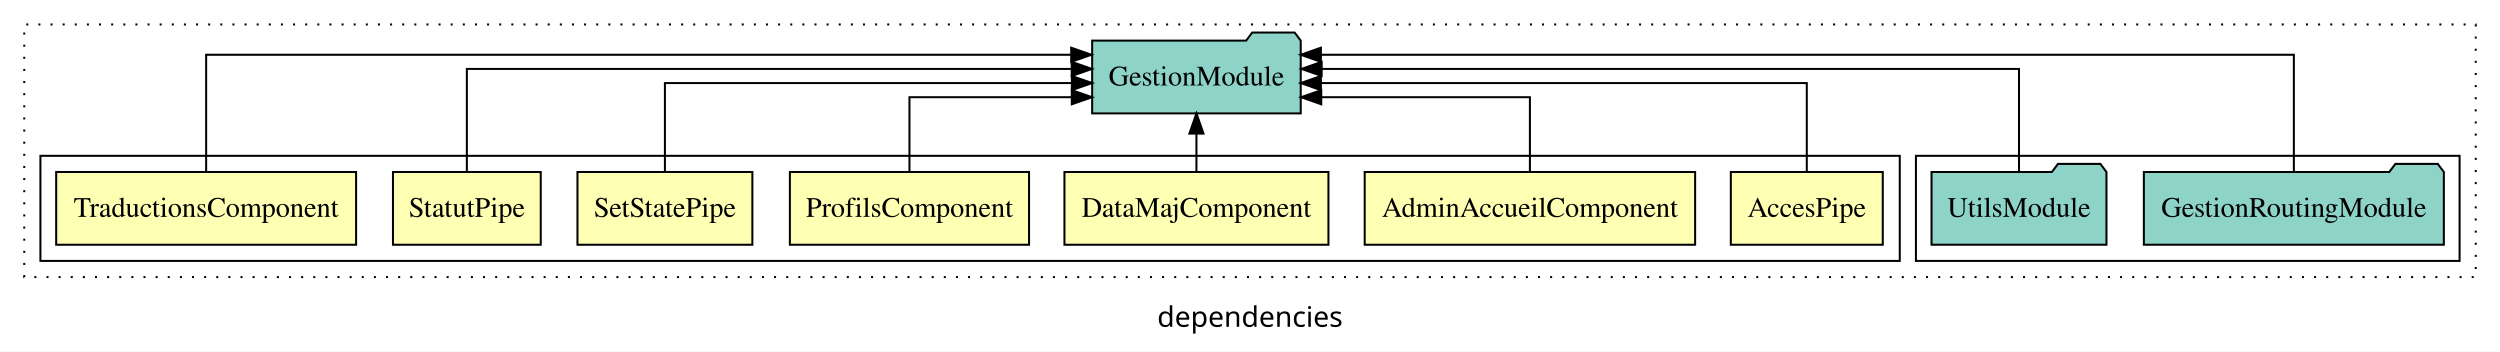
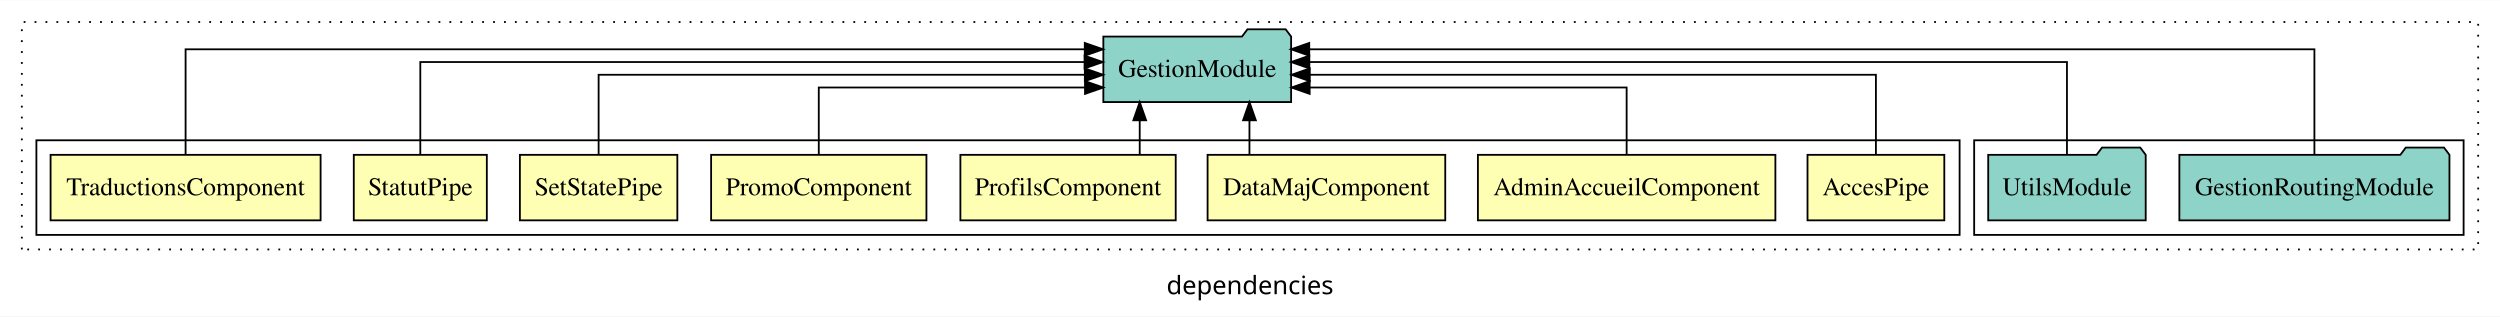
- <svg xmlns="http://www.w3.org/2000/svg" width="1237pt" height="174pt" viewBox="0.00 0.00 1237.00 173.80">
+ <svg xmlns="http://www.w3.org/2000/svg" width="1374pt" height="174pt" viewBox="0.00 0.00 1374.00 173.80">
  <g id="graph0" class="graph" transform="scale(1 1) rotate(0) translate(4 169.8)">
-     <polygon fill="white" stroke="transparent" points="-4,4 -4,-169.8 1233,-169.8 1233,4 -4,4" />
-     <text text-anchor="middle" x="614.5" y="-8.2" font-family="sans-serif" font-size="14.00">dependencies</text>
+     <polygon fill="white" stroke="transparent" points="-4,4 -4,-169.8 1370,-169.8 1370,4 -4,4" />
+     <text text-anchor="middle" x="683" y="-8.2" font-family="sans-serif" font-size="14.00">dependencies</text>
    <g id="clust1" class="cluster">
-       <polygon fill="none" stroke="black" stroke-dasharray="1,5" points="8,-32.8 8,-157.8 1221,-157.8 1221,-32.8 8,-32.8" />
+       <polygon fill="none" stroke="black" stroke-dasharray="1,5" points="8,-32.8 8,-157.8 1358,-157.8 1358,-32.8 8,-32.8" />
    </g>
-     <g id="clust10" class="cluster">
-       <polygon fill="none" stroke="black" points="944,-40.8 944,-92.8 1213,-92.8 1213,-40.8 944,-40.8" />
+     <g id="clust11" class="cluster">
+       <polygon fill="none" stroke="black" points="1081,-40.8 1081,-92.8 1350,-92.8 1350,-40.8 1081,-40.8" />
    </g>
    <g id="clust2" class="cluster">
-       <polygon fill="none" stroke="black" points="16,-40.8 16,-92.8 936,-92.8 936,-40.8 16,-40.8" />
+       <polygon fill="none" stroke="black" points="16,-40.8 16,-92.8 1073,-92.8 1073,-40.8 16,-40.8" />
    </g>
    <g id="node1" class="node">
-       <polygon fill="#ffffb3" stroke="black" points="927.59,-84.8 852.41,-84.8 852.41,-48.8 927.59,-48.8 927.59,-84.8" />
-       <text text-anchor="middle" x="890" y="-62.6" font-family="Times,serif" font-size="14.00">AccesPipe</text>
+       <polygon fill="#ffffb3" stroke="black" points="1064.59,-84.8 989.41,-84.8 989.41,-48.8 1064.59,-48.8 1064.59,-84.8" />
+       <text text-anchor="middle" x="1027" y="-62.6" font-family="Times,serif" font-size="14.00">AccesPipe</text>
    </g>
-     <g id="node8" class="node">
-       <polygon fill="#8dd3c7" stroke="black" points="639.6,-149.8 636.6,-153.8 615.6,-153.8 612.6,-149.8 536.4,-149.8 536.4,-113.8 639.6,-113.8 639.6,-149.8" />
-       <text text-anchor="middle" x="588" y="-127.6" font-family="Times,serif" font-size="14.00">GestionModule</text>
+     <g id="node9" class="node">
+       <polygon fill="#8dd3c7" stroke="black" points="705.6,-149.8 702.6,-153.8 681.6,-153.8 678.6,-149.8 602.4,-149.8 602.4,-113.8 705.6,-113.8 705.6,-149.8" />
+       <text text-anchor="middle" x="654" y="-127.6" font-family="Times,serif" font-size="14.00">GestionModule</text>
    </g>
    <g id="edge1" class="edge">
-       <path fill="none" stroke="black" d="M890,-85.07C890,-103.36 890,-128.8 890,-128.8 890,-128.8 649.57,-128.8 649.57,-128.8" />
-       <polygon fill="black" stroke="black" points="649.57,-125.3 639.57,-128.8 649.57,-132.3 649.57,-125.3" />
+       <path fill="none" stroke="black" d="M1027,-85.07C1027,-103.36 1027,-128.8 1027,-128.8 1027,-128.8 715.86,-128.8 715.86,-128.8" />
+       <polygon fill="black" stroke="black" points="715.86,-125.3 705.86,-128.8 715.86,-132.3 715.86,-125.3" />
    </g>
    <g id="node2" class="node">
-       <polygon fill="#ffffb3" stroke="black" points="834.75,-84.8 671.25,-84.8 671.25,-48.8 834.75,-48.8 834.75,-84.8" />
-       <text text-anchor="middle" x="753" y="-62.6" font-family="Times,serif" font-size="14.00">AdminAccueilComponent</text>
+       <polygon fill="#ffffb3" stroke="black" points="971.75,-84.8 808.25,-84.8 808.25,-48.8 971.75,-48.8 971.75,-84.8" />
+       <text text-anchor="middle" x="890" y="-62.6" font-family="Times,serif" font-size="14.00">AdminAccueilComponent</text>
    </g>
    <g id="edge2" class="edge">
-       <path fill="none" stroke="black" d="M753,-84.81C753,-100.85 753,-121.8 753,-121.8 753,-121.8 649.75,-121.8 649.75,-121.8" />
-       <polygon fill="black" stroke="black" points="649.75,-118.3 639.75,-121.8 649.75,-125.3 649.75,-118.3" />
+       <path fill="none" stroke="black" d="M890,-84.81C890,-100.85 890,-121.8 890,-121.8 890,-121.8 715.79,-121.8 715.79,-121.8" />
+       <polygon fill="black" stroke="black" points="715.79,-118.3 705.79,-121.8 715.79,-125.3 715.79,-118.3" />
    </g>
    <g id="node3" class="node">
-       <polygon fill="#ffffb3" stroke="black" points="653.31,-84.8 522.69,-84.8 522.69,-48.8 653.31,-48.8 653.31,-84.8" />
-       <text text-anchor="middle" x="588" y="-62.6" font-family="Times,serif" font-size="14.00">DataMajComponent</text>
+       <polygon fill="#ffffb3" stroke="black" points="790.31,-84.8 659.69,-84.8 659.69,-48.8 790.31,-48.8 790.31,-84.8" />
+       <text text-anchor="middle" x="725" y="-62.6" font-family="Times,serif" font-size="14.00">DataMajComponent</text>
    </g>
    <g id="edge3" class="edge">
-       <path fill="none" stroke="black" d="M588,-84.91C588,-84.91 588,-103.79 588,-103.79" />
-       <polygon fill="black" stroke="black" points="584.5,-103.79 588,-113.79 591.5,-103.79 584.5,-103.79" />
+       <path fill="none" stroke="black" d="M682.7,-84.91C682.7,-84.91 682.7,-103.79 682.7,-103.79" />
+       <polygon fill="black" stroke="black" points="679.2,-103.79 682.7,-113.79 686.2,-103.79 679.2,-103.79" />
    </g>
    <g id="node4" class="node">
-       <polygon fill="#ffffb3" stroke="black" points="505.17,-84.8 386.83,-84.8 386.83,-48.8 505.17,-48.8 505.17,-84.8" />
-       <text text-anchor="middle" x="446" y="-62.6" font-family="Times,serif" font-size="14.00">ProfilsComponent</text>
+       <polygon fill="#ffffb3" stroke="black" points="642.17,-84.8 523.83,-84.8 523.83,-48.8 642.17,-48.8 642.17,-84.8" />
+       <text text-anchor="middle" x="583" y="-62.6" font-family="Times,serif" font-size="14.00">ProfilsComponent</text>
    </g>
    <g id="edge4" class="edge">
-       <path fill="none" stroke="black" d="M446,-84.81C446,-100.85 446,-121.8 446,-121.8 446,-121.8 526.33,-121.8 526.33,-121.8" />
-       <polygon fill="black" stroke="black" points="526.33,-125.3 536.33,-121.8 526.33,-118.3 526.33,-125.3" />
+       <path fill="none" stroke="black" d="M622.39,-84.91C622.39,-84.91 622.39,-103.79 622.39,-103.79" />
+       <polygon fill="black" stroke="black" points="618.89,-103.79 622.39,-113.79 625.89,-103.79 618.89,-103.79" />
    </g>
    <g id="node5" class="node">
+       <polygon fill="#ffffb3" stroke="black" points="505.17,-84.8 386.83,-84.8 386.83,-48.8 505.17,-48.8 505.17,-84.8" />
+       <text text-anchor="middle" x="446" y="-62.6" font-family="Times,serif" font-size="14.00">PromoComponent</text>
+     </g>
+     <g id="edge5" class="edge">
+       <path fill="none" stroke="black" d="M446,-84.81C446,-100.85 446,-121.8 446,-121.8 446,-121.8 592.32,-121.8 592.32,-121.8" />
+       <polygon fill="black" stroke="black" points="592.32,-125.3 602.32,-121.8 592.32,-118.3 592.32,-125.3" />
+     </g>
+     <g id="node6" class="node">
      <polygon fill="#ffffb3" stroke="black" points="368.27,-84.8 281.73,-84.8 281.73,-48.8 368.27,-48.8 368.27,-84.8" />
      <text text-anchor="middle" x="325" y="-62.6" font-family="Times,serif" font-size="14.00">SetStatePipe</text>
    </g>
-     <g id="edge5" class="edge">
-       <path fill="none" stroke="black" d="M325,-85.07C325,-103.36 325,-128.8 325,-128.8 325,-128.8 526.35,-128.8 526.35,-128.8" />
-       <polygon fill="black" stroke="black" points="526.35,-132.3 536.35,-128.8 526.35,-125.3 526.35,-132.3" />
+     <g id="edge6" class="edge">
+       <path fill="none" stroke="black" d="M325,-85.07C325,-103.36 325,-128.8 325,-128.8 325,-128.8 592.23,-128.8 592.23,-128.8" />
+       <polygon fill="black" stroke="black" points="592.23,-132.3 602.23,-128.8 592.23,-125.3 592.23,-132.3" />
    </g>
-     <g id="node6" class="node">
+     <g id="node7" class="node">
      <polygon fill="#ffffb3" stroke="black" points="263.56,-84.8 190.44,-84.8 190.44,-48.8 263.56,-48.8 263.56,-84.8" />
      <text text-anchor="middle" x="227" y="-62.6" font-family="Times,serif" font-size="14.00">StatutPipe</text>
    </g>
-     <g id="edge6" class="edge">
-       <path fill="none" stroke="black" d="M227,-84.93C227,-105.37 227,-135.8 227,-135.8 227,-135.8 526.28,-135.8 526.28,-135.8" />
-       <polygon fill="black" stroke="black" points="526.28,-139.3 536.28,-135.8 526.28,-132.3 526.28,-139.3" />
+     <g id="edge7" class="edge">
+       <path fill="none" stroke="black" d="M227,-84.93C227,-105.37 227,-135.8 227,-135.8 227,-135.8 592.07,-135.8 592.07,-135.8" />
+       <polygon fill="black" stroke="black" points="592.07,-139.3 602.07,-135.8 592.07,-132.3 592.07,-139.3" />
    </g>
-     <g id="node7" class="node">
+     <g id="node8" class="node">
      <polygon fill="#ffffb3" stroke="black" points="172.2,-84.8 23.8,-84.8 23.8,-48.8 172.2,-48.8 172.2,-84.8" />
      <text text-anchor="middle" x="98" y="-62.6" font-family="Times,serif" font-size="14.00">TraductionsComponent</text>
    </g>
-     <g id="edge7" class="edge">
-       <path fill="none" stroke="black" d="M98,-84.81C98,-107.29 98,-142.8 98,-142.8 98,-142.8 526.03,-142.8 526.03,-142.8" />
-       <polygon fill="black" stroke="black" points="526.03,-146.3 536.03,-142.8 526.03,-139.3 526.03,-146.3" />
-     </g>
-     <g id="node9" class="node">
-       <polygon fill="#8dd3c7" stroke="black" points="1205.22,-84.8 1202.22,-88.8 1181.22,-88.8 1178.22,-84.8 1056.78,-84.8 1056.78,-48.8 1205.22,-48.8 1205.22,-84.8" />
-       <text text-anchor="middle" x="1131" y="-62.6" font-family="Times,serif" font-size="14.00">GestionRoutingModule</text>
-     </g>
    <g id="edge8" class="edge">
-       <path fill="none" stroke="black" d="M1131,-84.81C1131,-107.29 1131,-142.8 1131,-142.8 1131,-142.8 649.57,-142.8 649.57,-142.8" />
-       <polygon fill="black" stroke="black" points="649.57,-139.3 639.57,-142.8 649.57,-146.3 649.57,-139.3" />
+       <path fill="none" stroke="black" d="M98,-84.81C98,-107.29 98,-142.8 98,-142.8 98,-142.8 592.19,-142.8 592.19,-142.8" />
+       <polygon fill="black" stroke="black" points="592.19,-146.3 602.19,-142.8 592.19,-139.3 592.19,-146.3" />
    </g>
    <g id="node10" class="node">
-       <polygon fill="#8dd3c7" stroke="black" points="1038.28,-84.8 1035.28,-88.8 1014.28,-88.8 1011.28,-84.8 951.72,-84.8 951.72,-48.8 1038.28,-48.8 1038.28,-84.8" />
-       <text text-anchor="middle" x="995" y="-62.6" font-family="Times,serif" font-size="14.00">UtilsModule</text>
+       <polygon fill="#8dd3c7" stroke="black" points="1342.22,-84.8 1339.22,-88.8 1318.22,-88.8 1315.22,-84.8 1193.78,-84.8 1193.78,-48.8 1342.22,-48.8 1342.22,-84.8" />
+       <text text-anchor="middle" x="1268" y="-62.6" font-family="Times,serif" font-size="14.00">GestionRoutingModule</text>
    </g>
    <g id="edge9" class="edge">
-       <path fill="none" stroke="black" d="M995,-84.93C995,-105.37 995,-135.8 995,-135.8 995,-135.8 649.96,-135.8 649.96,-135.8" />
-       <polygon fill="black" stroke="black" points="649.96,-132.3 639.96,-135.8 649.96,-139.3 649.96,-132.3" />
+       <path fill="none" stroke="black" d="M1268,-84.81C1268,-107.29 1268,-142.8 1268,-142.8 1268,-142.8 715.56,-142.8 715.56,-142.8" />
+       <polygon fill="black" stroke="black" points="715.56,-139.3 705.56,-142.8 715.56,-146.3 715.56,-139.3" />
+     </g>
+     <g id="node11" class="node">
+       <polygon fill="#8dd3c7" stroke="black" points="1175.28,-84.8 1172.28,-88.8 1151.28,-88.8 1148.28,-84.8 1088.72,-84.8 1088.72,-48.8 1175.28,-48.8 1175.28,-84.8" />
+       <text text-anchor="middle" x="1132" y="-62.6" font-family="Times,serif" font-size="14.00">UtilsModule</text>
+     </g>
+     <g id="edge10" class="edge">
+       <path fill="none" stroke="black" d="M1132,-84.93C1132,-105.37 1132,-135.8 1132,-135.8 1132,-135.8 715.61,-135.8 715.61,-135.8" />
+       <polygon fill="black" stroke="black" points="715.61,-132.3 705.61,-135.8 715.61,-139.3 715.61,-132.3" />
    </g>
  </g>
</svg>
